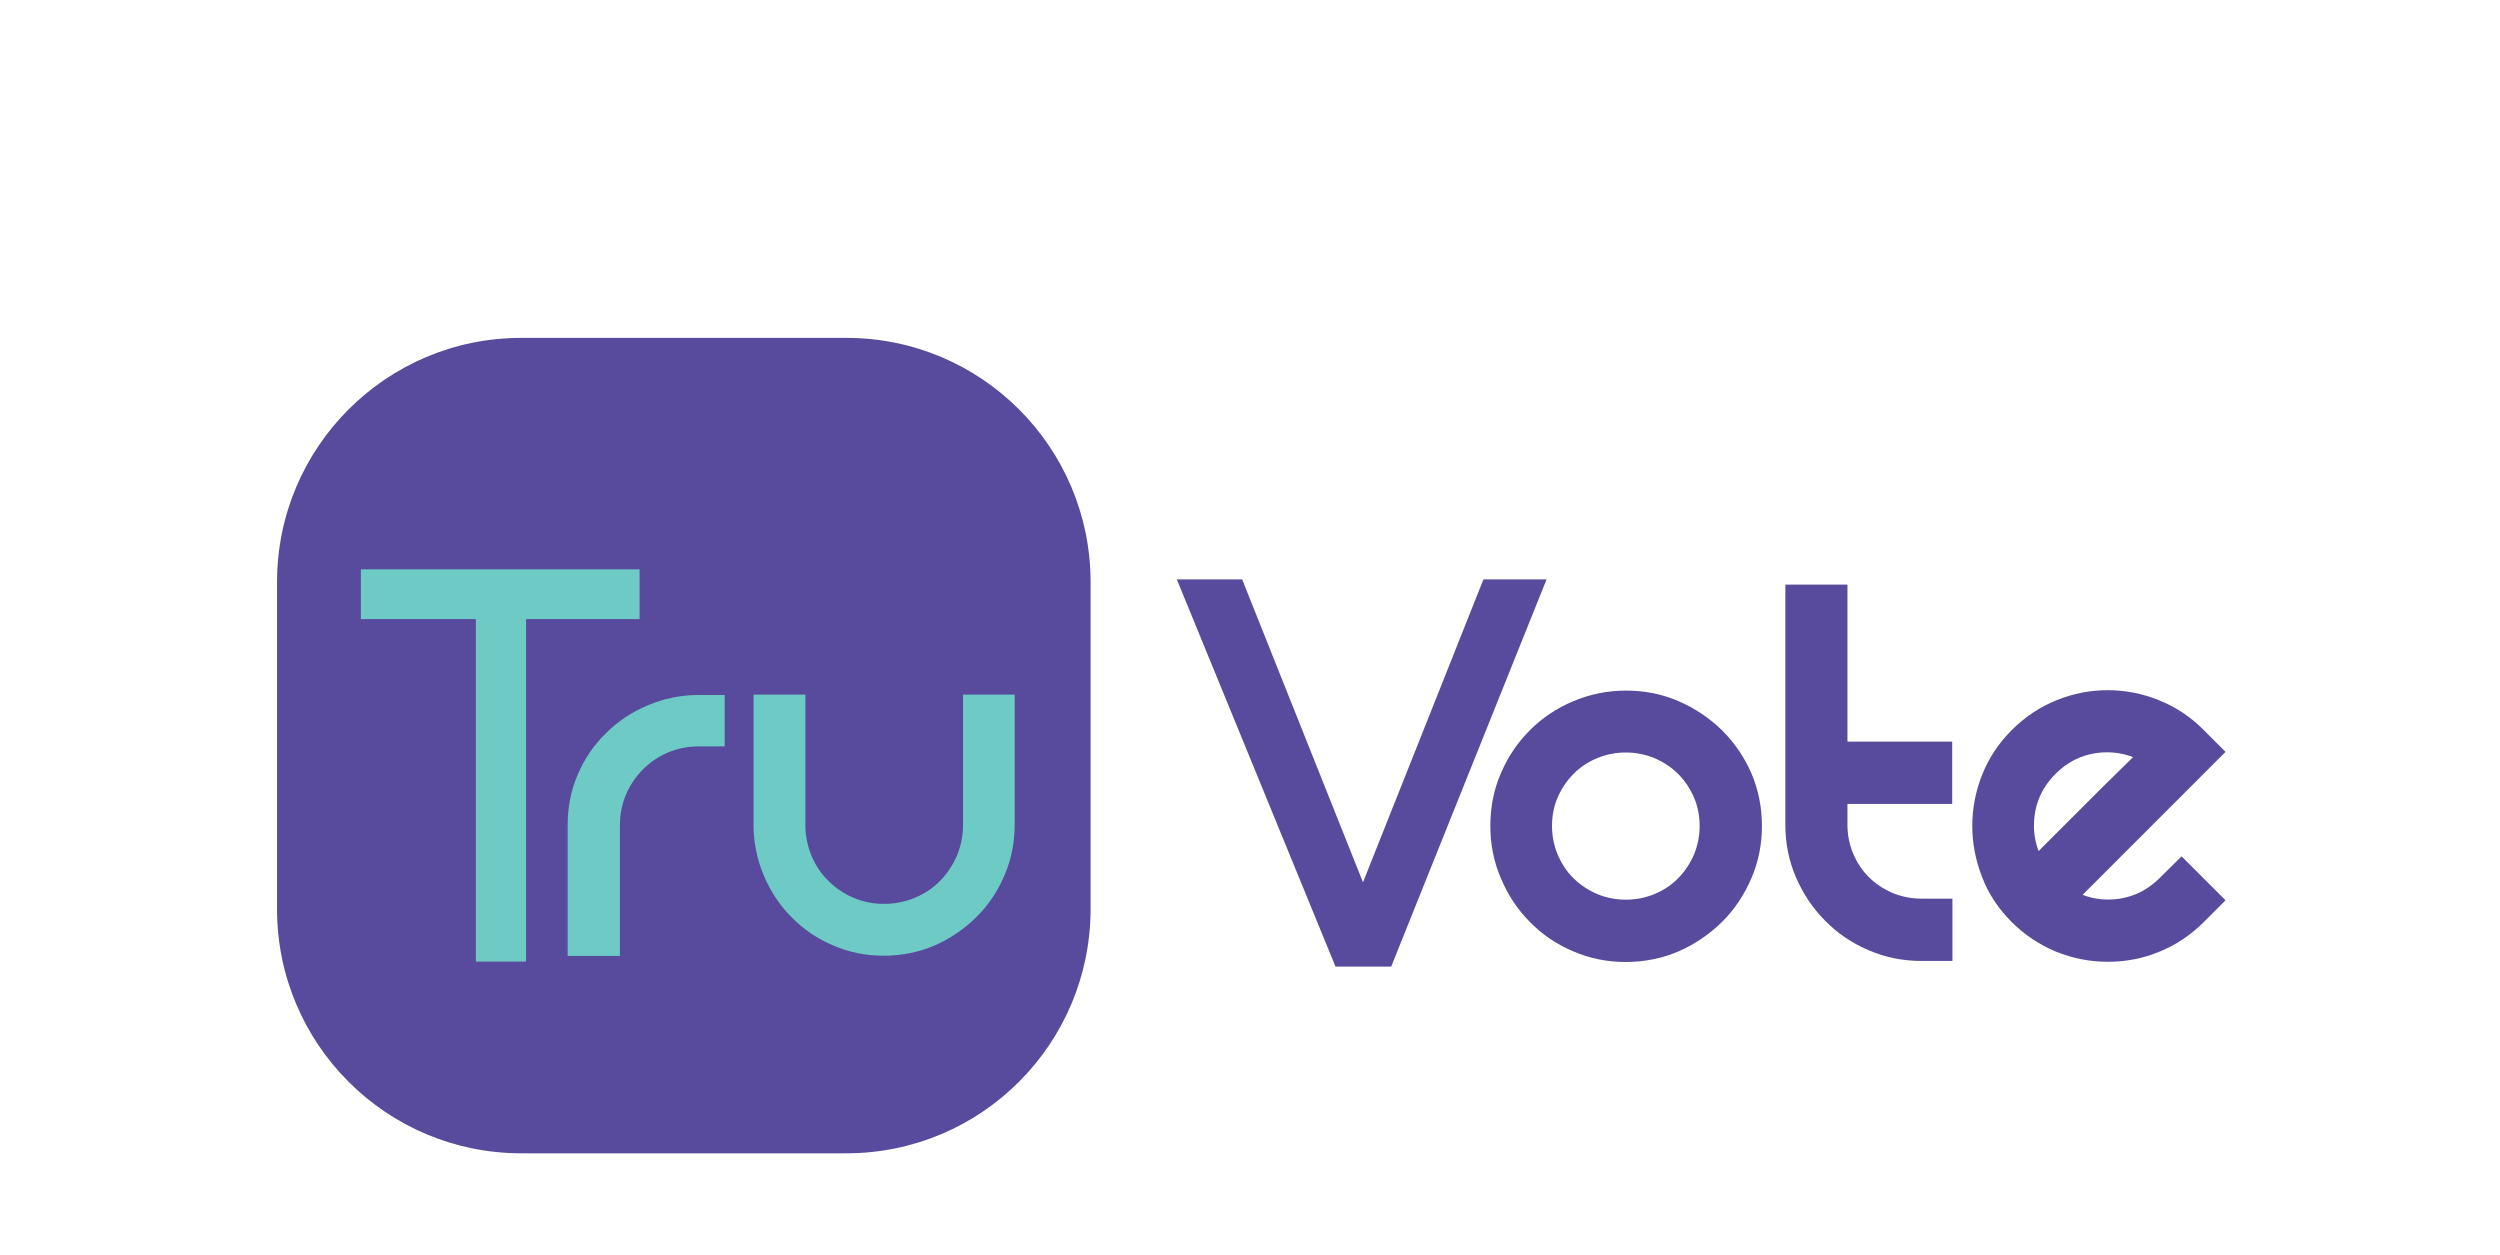
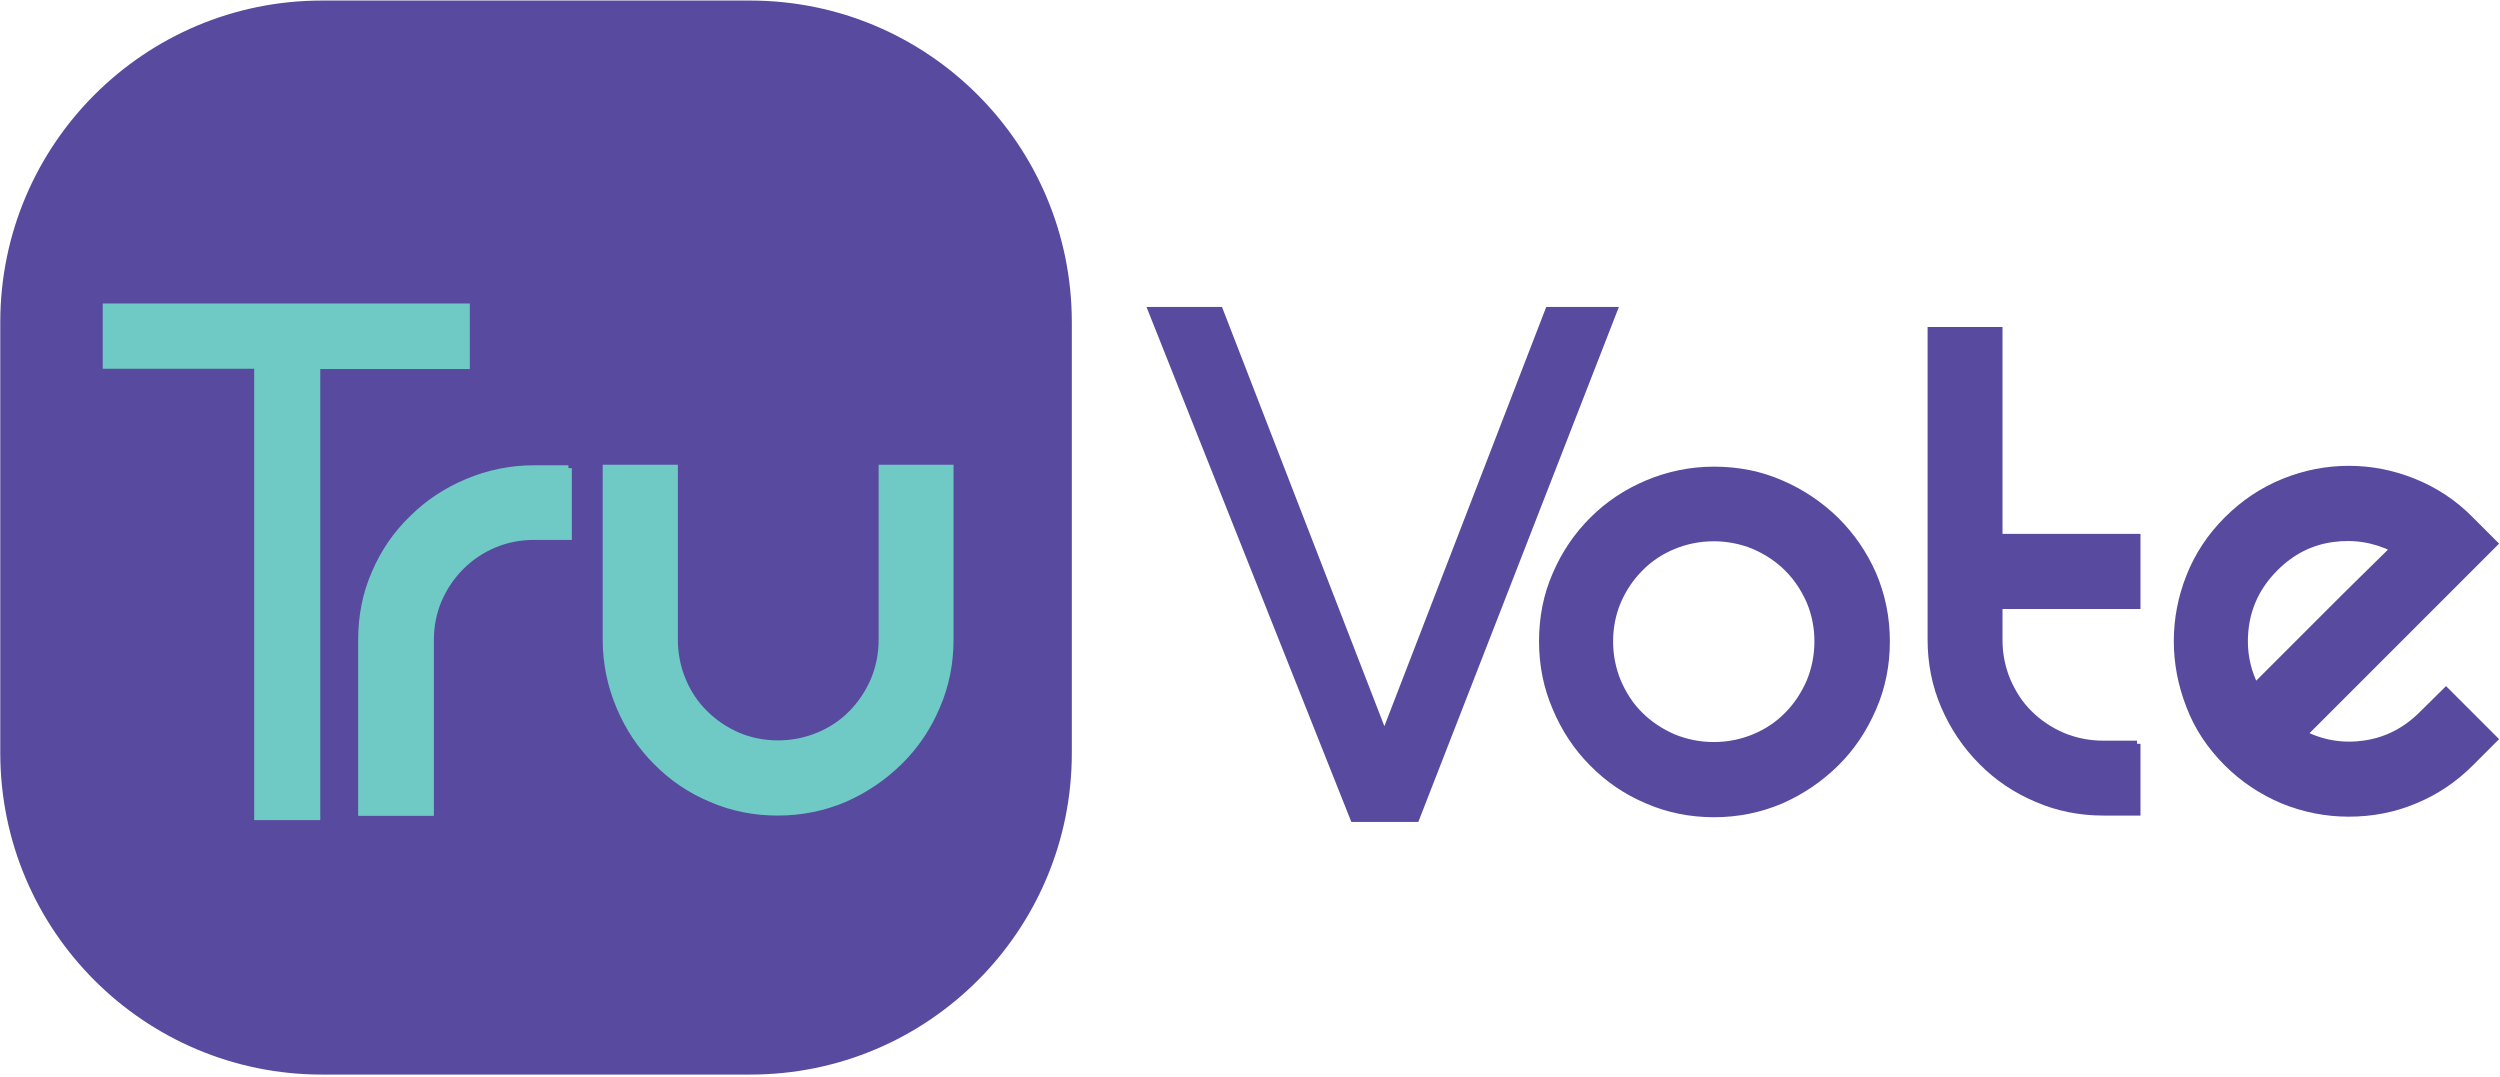
- <svg xmlns="http://www.w3.org/2000/svg" version="1.1" id="Layer_1" x="0px" y="0px" viewBox="0 0 119.57 60" style="enable-background:new 0 0 119.57 60;" xml:space="preserve">
+ <svg xmlns="http://www.w3.org/2000/svg" version="1.1" id="Layer_1" x="0px" y="0px" viewBox="0 0 90.78 39.09" style="enable-background:new 0 0 90.78 39.09;" xml:space="preserve">
  <style type="text/css">
- 	.st0{fill:#6ecac5;}
- 	.st1{fill:#6ecac5;stroke:#6ecac5;stroke-width:0.5;stroke-miterlimit:10;}
- 	.st2{fill:#584a9c;stroke:#584a9c;stroke-miterlimit:10;}
- 	.st3{fill:#584a9c;stroke:#584a9c;stroke-width:0.5;stroke-miterlimit:10;}
- 	.st4{fill:#584a9c;}
+ 	.st0{fill:#584A9E;}
+ 	.st1{fill:#6FC9C5;stroke:#6FC9C5;stroke-width:0.5;stroke-miterlimit:10;}
+ 	.st2{fill:#6FC9C5;stroke:#6FC9C5;stroke-width:0.25;stroke-miterlimit:10;}
+ 	.st3{fill:#584A9E;stroke:#584A9E;stroke-width:0.65;stroke-miterlimit:10;}
+ 	.st4{fill:#584A9E;stroke:#584A9E;stroke-width:0.25;stroke-miterlimit:10;}
</style>
-   <path class="st4" d="M40.48,55.16H24.93c-6.45,0-11.68-5.23-11.68-11.68V27.84c0-6.45,5.23-11.68,11.68-11.68h15.55  c6.45,0,11.68,5.23,11.68,11.68v15.63C52.16,49.93,46.93,55.16,40.48,55.16z" />
+   <path class="st0" d="M27.25,39.02H11.69c-6.45,0-11.68-5.23-11.68-11.68V11.7c0-6.45,5.23-11.68,11.68-11.68h15.55  c6.45,0,11.68,5.23,11.68,11.68v15.63C38.93,33.79,33.7,39.02,27.25,39.02z" />
  <g>
    <g>
-       <path class="st1" d="M30.34,27.48v1.88h-5.43v16.38h-1.9V29.36h-5.5v-1.88H30.34z" />
-       <path class="st0" d="M34.66,33.22v2.48h-1.25c-0.52,0-1.01,0.1-1.46,0.29c-0.45,0.19-0.85,0.46-1.2,0.81    c-0.34,0.34-0.61,0.74-0.81,1.2c-0.19,0.45-0.29,0.94-0.29,1.46v6.26h-2.5v-6.26c0-0.87,0.16-1.68,0.49-2.43    c0.32-0.75,0.77-1.41,1.35-1.97c0.57-0.57,1.24-1.01,2-1.33c0.76-0.32,1.57-0.49,2.42-0.49H34.66z" />
-       <path class="st0" d="M48.53,33.22v6.23c0,0.85-0.16,1.66-0.49,2.42c-0.32,0.76-0.77,1.43-1.35,2c-0.58,0.57-1.24,1.02-1.99,1.35    c-0.75,0.32-1.56,0.49-2.43,0.49c-0.85,0-1.66-0.16-2.42-0.49c-0.76-0.32-1.42-0.77-1.99-1.35c-0.57-0.57-1.01-1.24-1.33-2    c-0.32-0.76-0.49-1.57-0.49-2.42v-6.23h2.48v6.23c0,0.52,0.1,1.01,0.29,1.47c0.19,0.46,0.46,0.87,0.81,1.21    c0.34,0.34,0.74,0.61,1.2,0.81c0.45,0.19,0.94,0.29,1.46,0.29s1.01-0.1,1.47-0.29c0.46-0.19,0.87-0.46,1.21-0.81    c0.34-0.34,0.61-0.75,0.81-1.21c0.19-0.46,0.29-0.95,0.29-1.47v-6.23H48.53z" />
-       <path class="st2" d="M59.07,28.21l6.12,15.34l6.1-15.34h1.94L66.2,45.73h-1.99l-7.18-17.52H59.07z" />
-       <path class="st3" d="M71.53,39.5c0-0.87,0.16-1.68,0.49-2.43c0.32-0.75,0.77-1.41,1.33-1.97c0.57-0.57,1.23-1.01,1.99-1.33    c0.76-0.32,1.57-0.49,2.42-0.49c0.87,0,1.68,0.16,2.43,0.49c0.75,0.32,1.41,0.77,1.99,1.33c0.57,0.57,1.02,1.22,1.35,1.97    c0.32,0.75,0.49,1.56,0.49,2.43c0,0.85-0.16,1.66-0.49,2.42c-0.33,0.76-0.77,1.43-1.35,2c-0.58,0.57-1.24,1.02-1.99,1.35    c-0.75,0.32-1.56,0.49-2.43,0.49c-0.85,0-1.66-0.16-2.42-0.49c-0.76-0.32-1.42-0.77-1.99-1.35c-0.57-0.57-1.01-1.24-1.33-2    C71.69,41.16,71.53,40.36,71.53,39.5z M73.98,39.5c0,0.52,0.1,1.01,0.29,1.47c0.2,0.46,0.46,0.87,0.81,1.21    c0.34,0.34,0.75,0.61,1.21,0.81c0.46,0.19,0.96,0.29,1.47,0.29c0.52,0,1.01-0.1,1.47-0.29c0.46-0.19,0.87-0.46,1.21-0.81    c0.34-0.34,0.61-0.75,0.81-1.21c0.19-0.46,0.29-0.95,0.29-1.47s-0.1-1.01-0.29-1.46c-0.2-0.45-0.46-0.85-0.81-1.2    c-0.34-0.34-0.75-0.61-1.21-0.81c-0.46-0.19-0.96-0.29-1.47-0.29c-0.52,0-1.01,0.1-1.47,0.29c-0.46,0.19-0.87,0.46-1.21,0.81    c-0.34,0.34-0.61,0.74-0.81,1.2C74.07,38.5,73.98,38.98,73.98,39.5z" />
-       <path class="st3" d="M93.13,43.23v2.48H91.9c-0.85,0-1.66-0.16-2.42-0.49c-0.76-0.32-1.43-0.77-2-1.35    c-0.57-0.57-1.02-1.24-1.35-2s-0.49-1.57-0.49-2.42V28.21h2.47v7.51h5.01v2.48h-5.01v1.25c0,0.52,0.1,1.01,0.29,1.47    c0.2,0.46,0.46,0.87,0.81,1.21c0.34,0.34,0.75,0.61,1.21,0.81c0.46,0.19,0.96,0.29,1.47,0.29H93.13z" />
-       <path class="st3" d="M104.34,41.31l1.75,1.75l-0.86,0.86c-0.59,0.59-1.27,1.05-2.03,1.36c-0.76,0.32-1.56,0.47-2.39,0.47    c-0.83,0-1.63-0.16-2.39-0.47c-0.76-0.32-1.44-0.77-2.03-1.36c-0.61-0.61-1.07-1.3-1.36-2.07c-0.3-0.77-0.45-1.55-0.45-2.35    s0.15-1.58,0.45-2.34c0.3-0.76,0.75-1.45,1.36-2.06c0.61-0.61,1.3-1.07,2.07-1.38s1.55-0.46,2.35-0.46c0.8,0,1.58,0.15,2.35,0.46    c0.77,0.31,1.46,0.76,2.07,1.38l0.86,0.86l-6.92,6.92c0.7,0.35,1.45,0.47,2.24,0.35c0.79-0.12,1.48-0.48,2.07-1.07L104.34,41.31z     M98.14,36.83c-0.74,0.74-1.11,1.63-1.11,2.67c0,0.57,0.13,1.12,0.39,1.64c0.22-0.22,0.56-0.56,1.02-1.02    c0.45-0.45,0.94-0.94,1.45-1.45c0.51-0.51,1-1,1.47-1.46c0.47-0.46,0.84-0.82,1.1-1.08c-0.71-0.35-1.45-0.47-2.24-0.36    C99.42,35.89,98.73,36.24,98.14,36.83z" />
+       <path class="st1" d="M16.81,11.27v1.88h-5.43v16.38h-1.9V13.14h-5.5v-1.87H16.81z" />
+       <path class="st2" d="M20.64,17v2.48h-1.25c-0.52,0-1.01,0.1-1.46,0.29s-0.85,0.46-1.2,0.81c-0.34,0.34-0.61,0.74-0.81,1.2    c-0.19,0.45-0.29,0.94-0.29,1.46v6.26h-2.5v-6.26c0-0.87,0.16-1.68,0.49-2.43c0.32-0.75,0.77-1.41,1.35-1.97    c0.57-0.57,1.24-1.01,2-1.33s1.57-0.49,2.42-0.49h1.25V17z" />
+       <path class="st2" d="M34.5,17v6.23c0,0.85-0.16,1.66-0.49,2.42c-0.32,0.76-0.77,1.43-1.35,2c-0.58,0.57-1.24,1.02-1.99,1.35    c-0.75,0.32-1.56,0.49-2.43,0.49c-0.85,0-1.66-0.16-2.42-0.49c-0.76-0.32-1.42-0.77-1.99-1.35c-0.57-0.57-1.01-1.24-1.33-2    s-0.49-1.57-0.49-2.42V17h2.48v6.23c0,0.52,0.1,1.01,0.29,1.47s0.46,0.87,0.81,1.21c0.34,0.34,0.74,0.61,1.2,0.81    c0.45,0.19,0.94,0.29,1.46,0.29s1.01-0.1,1.47-0.29s0.87-0.46,1.21-0.81c0.34-0.34,0.61-0.75,0.81-1.21    c0.19-0.46,0.29-0.95,0.29-1.47V17H34.5z" />
+       <path class="st3" d="M44.15,11.47l6.12,15.8l6.1-15.8h1.94l-7.03,18.05h-1.99l-7.18-18.05H44.15z" />
+       <path class="st4" d="M56.01,23.29c0-0.87,0.16-1.68,0.49-2.43c0.32-0.75,0.77-1.41,1.33-1.97c0.57-0.57,1.23-1.01,1.99-1.33    c0.76-0.32,1.57-0.49,2.42-0.49c0.87,0,1.68,0.16,2.43,0.49c0.75,0.32,1.41,0.77,1.99,1.33c0.57,0.57,1.02,1.22,1.35,1.97    c0.32,0.75,0.49,1.56,0.49,2.43c0,0.85-0.16,1.66-0.49,2.42c-0.33,0.76-0.77,1.43-1.35,2s-1.24,1.02-1.99,1.35    c-0.75,0.32-1.56,0.49-2.43,0.49c-0.85,0-1.66-0.16-2.42-0.49c-0.76-0.32-1.42-0.77-1.99-1.35c-0.57-0.57-1.01-1.24-1.33-2    C56.17,24.95,56.01,24.14,56.01,23.29z M58.45,23.29c0,0.52,0.1,1.01,0.29,1.47c0.2,0.46,0.46,0.87,0.81,1.21    c0.34,0.34,0.75,0.61,1.21,0.81c0.46,0.19,0.96,0.29,1.47,0.29c0.52,0,1.01-0.1,1.47-0.29s0.87-0.46,1.21-0.81    c0.34-0.34,0.61-0.75,0.81-1.21c0.19-0.46,0.29-0.95,0.29-1.47s-0.1-1.01-0.29-1.46c-0.2-0.45-0.46-0.85-0.81-1.2    c-0.34-0.34-0.75-0.61-1.21-0.81c-0.46-0.19-0.96-0.29-1.47-0.29c-0.52,0-1.01,0.1-1.47,0.29c-0.46,0.19-0.87,0.46-1.21,0.81    c-0.34,0.34-0.61,0.74-0.81,1.2C58.55,22.28,58.45,22.77,58.45,23.29z" />
+       <path class="st4" d="M77.6,27.01v2.48h-1.22c-0.85,0-1.66-0.16-2.42-0.49c-0.76-0.32-1.43-0.77-2-1.35    c-0.57-0.57-1.02-1.24-1.35-2s-0.49-1.57-0.49-2.42V12h2.47v7.51h5.01v2.48h-5.01v1.25c0,0.52,0.1,1.01,0.29,1.47    c0.2,0.46,0.46,0.87,0.81,1.21c0.34,0.34,0.75,0.61,1.21,0.81c0.46,0.19,0.96,0.29,1.47,0.29h1.23V27.01z" />
+       <path class="st4" d="M88.82,25.09l1.75,1.75l-0.86,0.86c-0.59,0.59-1.27,1.05-2.03,1.36c-0.76,0.32-1.56,0.47-2.39,0.47    s-1.63-0.16-2.39-0.47c-0.76-0.32-1.44-0.77-2.03-1.36c-0.61-0.61-1.07-1.3-1.36-2.07c-0.3-0.77-0.45-1.55-0.45-2.35    s0.15-1.58,0.45-2.34c0.3-0.76,0.75-1.45,1.36-2.06c0.61-0.61,1.3-1.07,2.07-1.38s1.55-0.46,2.35-0.46c0.8,0,1.58,0.15,2.35,0.46    s1.46,0.76,2.07,1.38l0.86,0.86l-6.92,6.92c0.7,0.35,1.45,0.47,2.24,0.35c0.79-0.12,1.48-0.48,2.07-1.07L88.82,25.09z     M82.61,20.62c-0.74,0.74-1.11,1.63-1.11,2.67c0,0.57,0.13,1.12,0.39,1.64c0.22-0.22,0.56-0.56,1.02-1.02    c0.45-0.45,0.94-0.94,1.45-1.45c0.51-0.51,1-1,1.47-1.46s0.84-0.82,1.1-1.08c-0.71-0.35-1.45-0.47-2.24-0.36    C83.9,19.67,83.21,20.02,82.61,20.62z" />
    </g>
  </g>
</svg>
